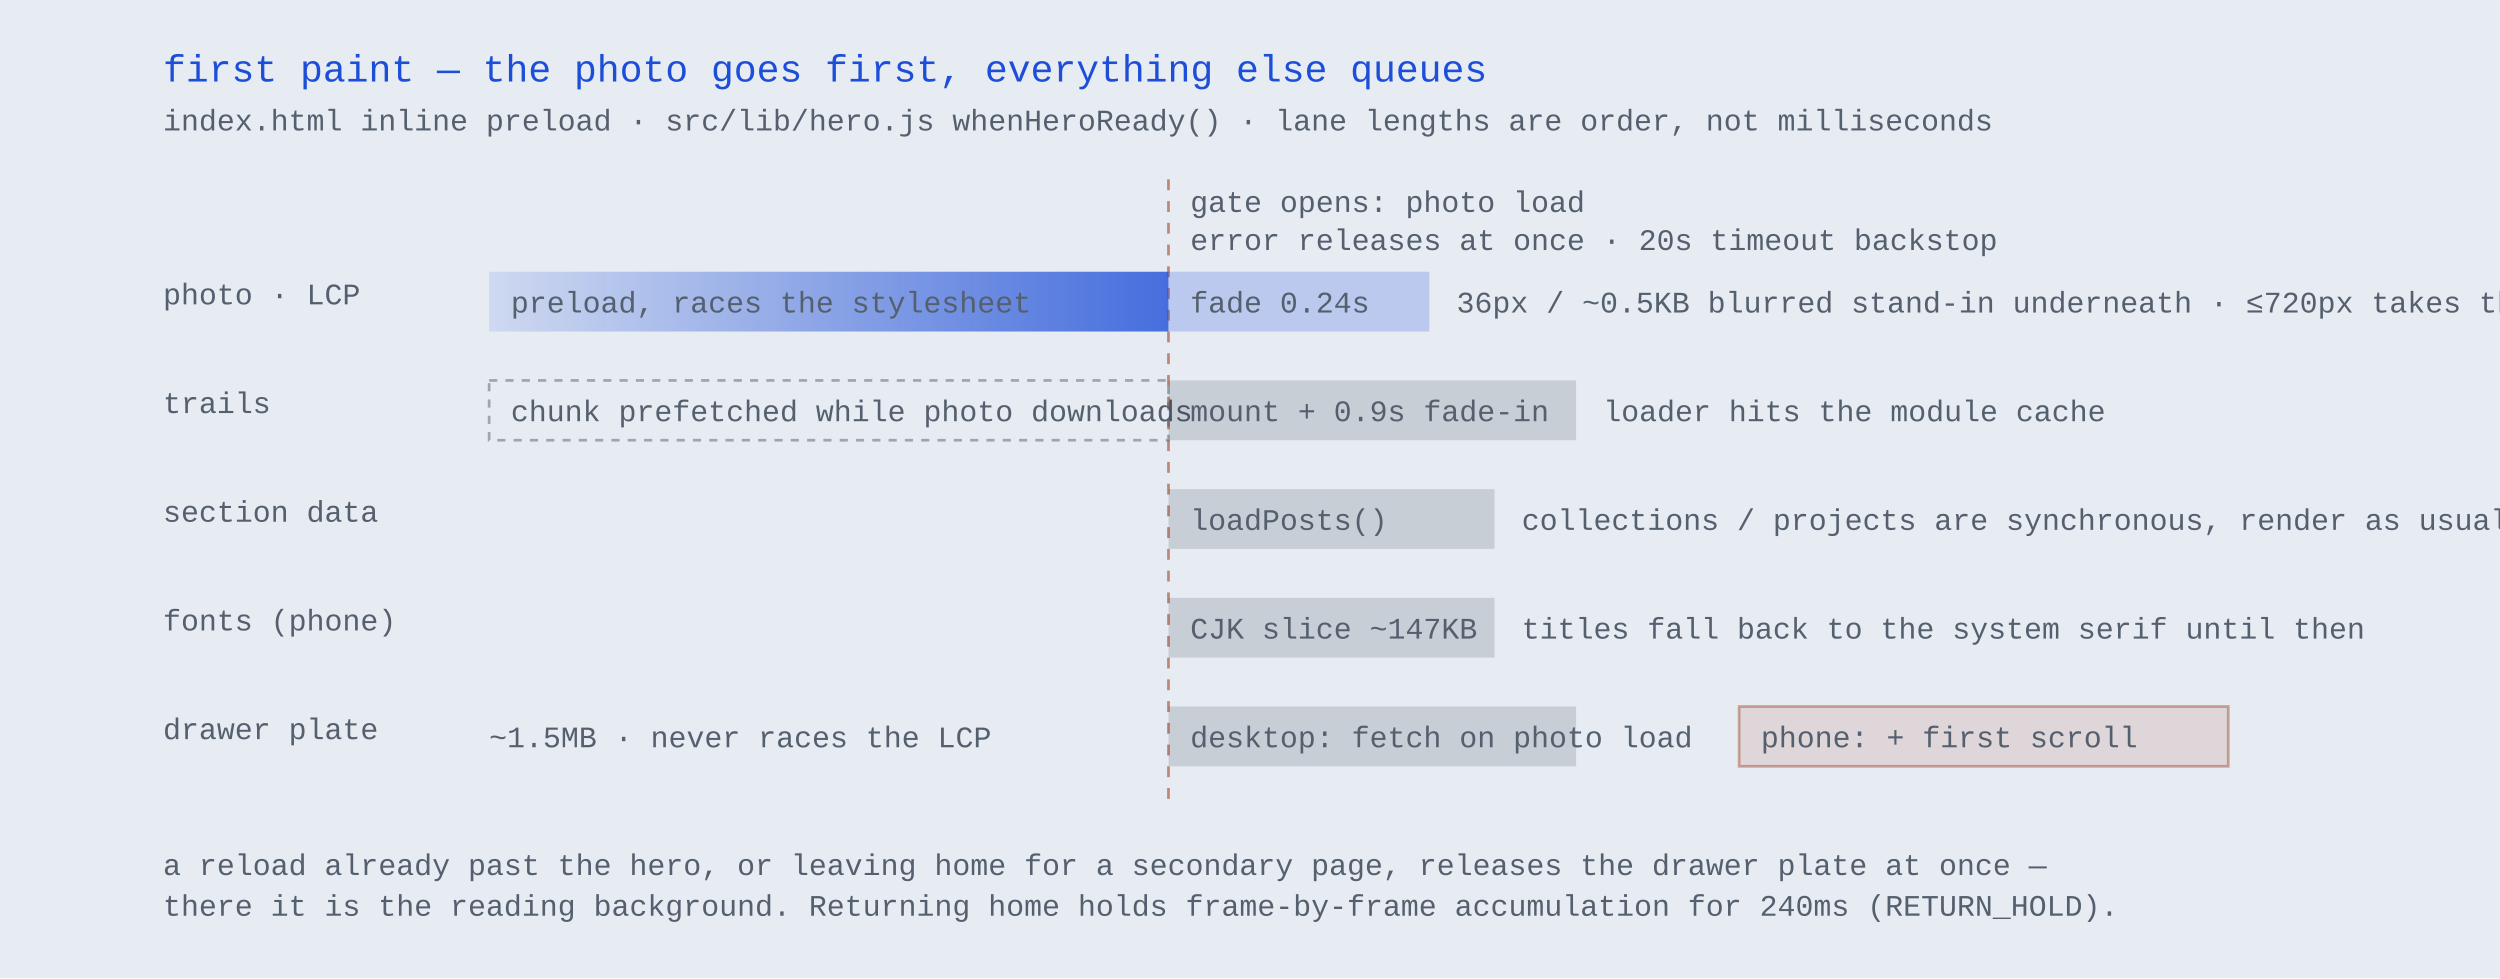
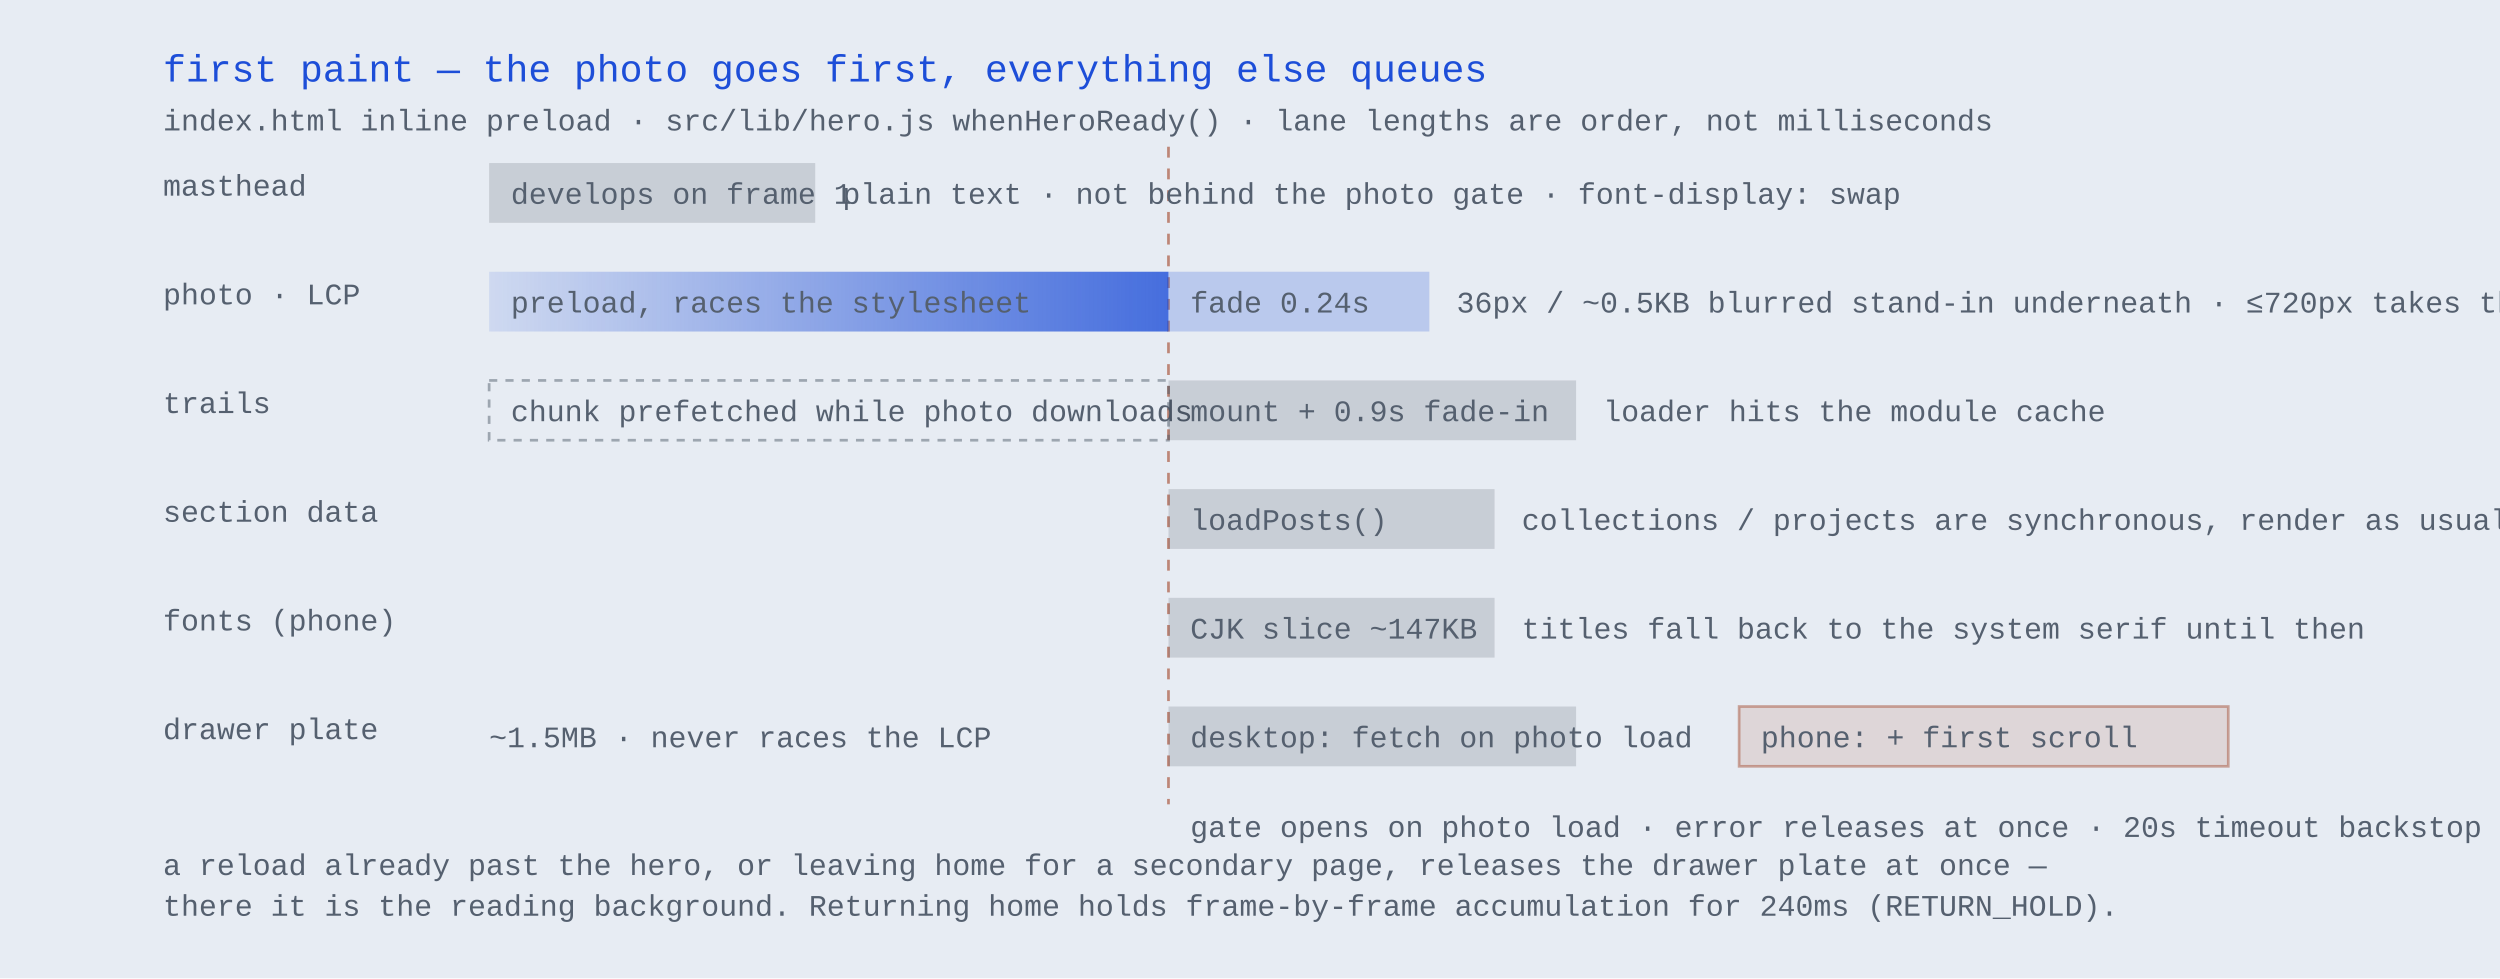
- <svg xmlns="http://www.w3.org/2000/svg" viewBox="0 0 920 360" width="920" height="360" role="img" aria-label="First-paint order: the landscape photo is preloaded by the inline script and opens the gate on load; trail mount, section data and the CJK font slice queue behind it; the drawer plate also waits for the photo — desktop fetches on load, phone waits for the first scroll">
+ <svg xmlns="http://www.w3.org/2000/svg" viewBox="0 0 920 360" width="920" height="360" role="img" aria-label="First-paint order: the masthead develops on frame one without waiting; the landscape photo is preloaded by the inline script and opens the gate on load; trail mount, section data and the CJK font slice queue behind it; the drawer plate also waits for the photo — desktop fetches on load, phone waits for the first scroll">
  <defs>
    <linearGradient id="photo" x1="0" y1="0" x2="1" y2="0">
      <stop offset="0" stop-color="#1d4ed8" stop-opacity=".12" />
      <stop offset="1" stop-color="#1d4ed8" stop-opacity=".8" />
    </linearGradient>
    <style>
      text { font-family: ui-monospace, SFMono-Regular, Consolas, "Liberation Mono", monospace; fill: #0e141d; }
      .t { font-size: 12.5px; }
      .s { font-size: 11px; fill: #55606f; }
      .h { font-size: 14px; fill: #1d4ed8; }
      .lane { fill: #55606f; font-size: 11px; }
    </style>
  </defs>
  <rect width="920" height="360" fill="#e7ecf3" />
  <text class="h" x="60" y="30">first paint — the photo goes first, everything else queues</text>
  <text class="s" x="60" y="48">index.html inline preload · src/lib/hero.js whenHeroReady() · lane lengths are order, not milliseconds</text>
-   <path d="M430 66 V296" stroke="#9a3412" stroke-opacity=".55" stroke-dasharray="4 4" />
-   <text class="s" x="438" y="78" fill="#9a3412">gate opens: photo load</text>
-   <text class="s" x="438" y="92" fill="#9a3412">error releases at once · 20s timeout backstop</text>
+   <path d="M430 54 V296" stroke="#9a3412" stroke-opacity=".55" stroke-dasharray="4 4" />
+   <text class="s" x="438" y="308" fill="#9a3412">gate opens on photo load · error releases at once · 20s timeout backstop · the masthead never waits for it</text>
+   <text class="lane" x="60" y="72">masthead</text>
+   <rect x="180" y="60" width="120" height="22" fill="#0e141d" fill-opacity=".14" />
+   <text class="s" x="188" y="75">develops on frame 1</text>
+   <text class="s" x="310" y="75">plain text · not behind the photo gate · font-display: swap</text>
  <text class="lane" x="60" y="112">photo · LCP</text>
  <rect x="180" y="100" width="250" height="22" fill="url(#photo)" />
  <text class="s" x="188" y="115">preload, races the stylesheet</text>
  <rect x="430" y="100" width="96" height="22" fill="#1d4ed8" fill-opacity=".22" />
  <text class="s" x="438" y="115">fade 0.24s</text>
  <text class="s" x="536" y="115">36px / ~0.5KB blurred stand-in underneath · ≤720px takes the 1800px resample (1.45MB → 0.09MB)</text>
  <text class="lane" x="60" y="152">trails</text>
  <rect x="180" y="140" width="250" height="22" fill="none" stroke="#55606f" stroke-opacity=".5" stroke-dasharray="3 3" />
  <text class="s" x="188" y="155">chunk prefetched while photo downloads</text>
  <rect x="430" y="140" width="150" height="22" fill="#0e141d" fill-opacity=".14" />
  <text class="s" x="438" y="155">mount + 0.9s fade-in</text>
  <text class="s" x="590" y="155">loader hits the module cache</text>
  <text class="lane" x="60" y="192">section data</text>
  <rect x="430" y="180" width="120" height="22" fill="#0e141d" fill-opacity=".14" />
  <text class="s" x="438" y="195">loadPosts()</text>
  <text class="s" x="560" y="195">collections / projects are synchronous, render as usual</text>
  <text class="lane" x="60" y="232">fonts (phone)</text>
  <rect x="430" y="220" width="120" height="22" fill="#0e141d" fill-opacity=".14" />
  <text class="s" x="438" y="235">CJK slice ~147KB</text>
  <text class="s" x="560" y="235">titles fall back to the system serif until then</text>
  <text class="lane" x="60" y="272">drawer plate</text>
  <rect x="430" y="260" width="150" height="22" fill="#0e141d" fill-opacity=".14" />
  <text class="s" x="438" y="275">desktop: fetch on photo load</text>
  <rect x="640" y="260" width="180" height="22" fill="#9a3412" fill-opacity=".12" stroke="#9a3412" stroke-opacity=".4" />
  <text class="s" x="648" y="275" fill="#9a3412">phone: + first scroll</text>
  <text class="s" x="180" y="275">~1.5MB · never races the LCP</text>
  <text class="s" x="60" y="322">a reload already past the hero, or leaving home for a secondary page, releases the drawer plate at once —</text>
  <text class="s" x="60" y="337">there it is the reading background. Returning home holds frame-by-frame accumulation for 240ms (RETURN_HOLD).</text>
</svg>
